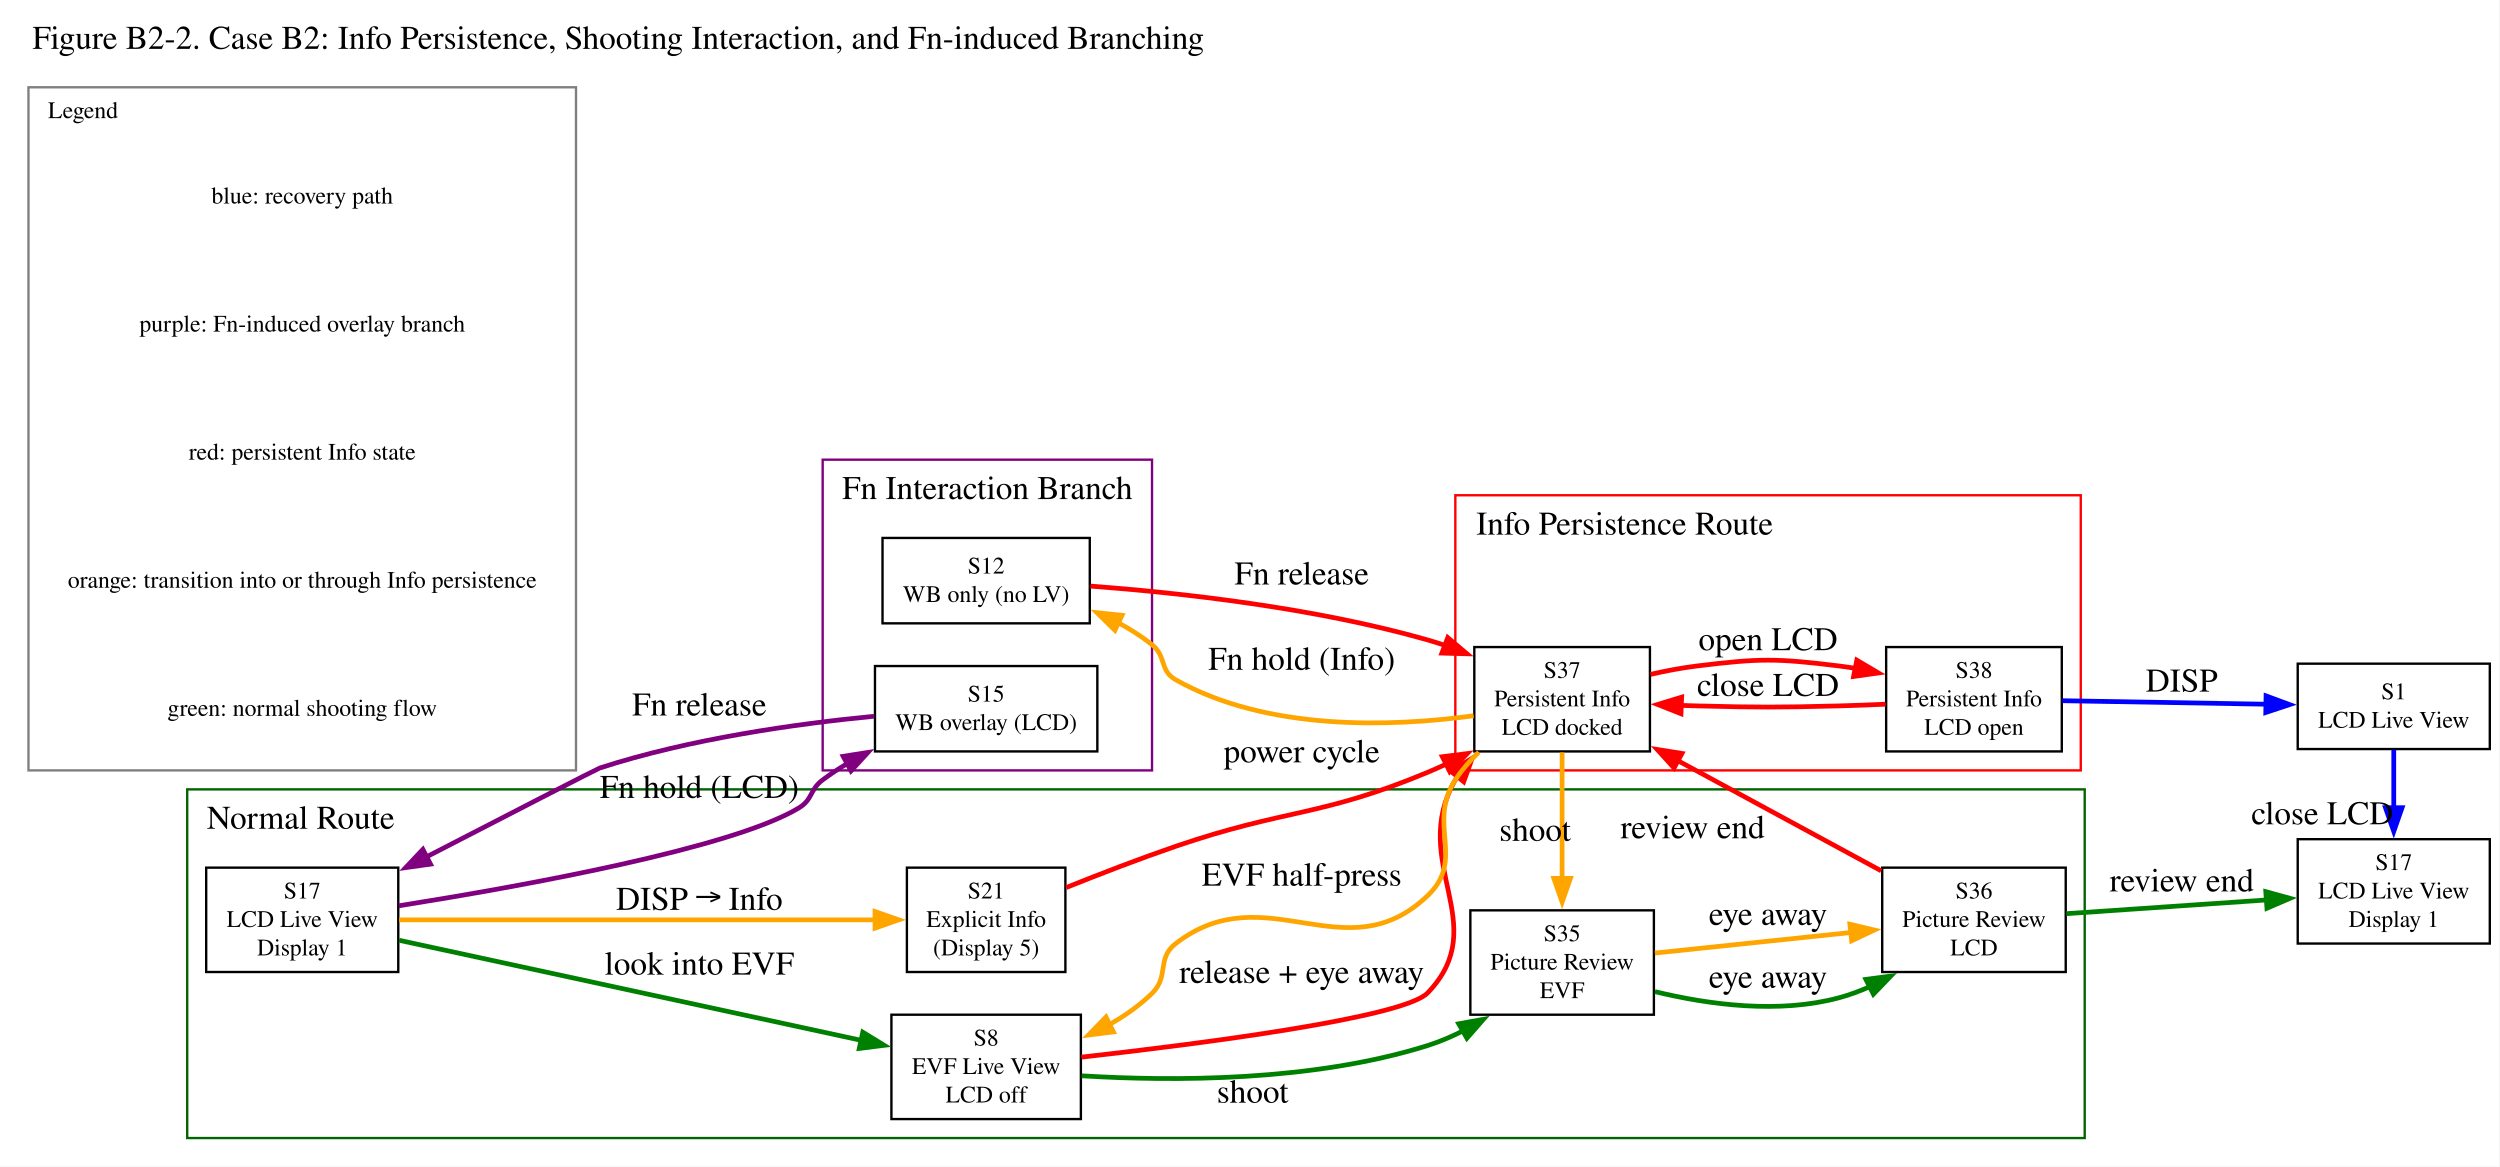
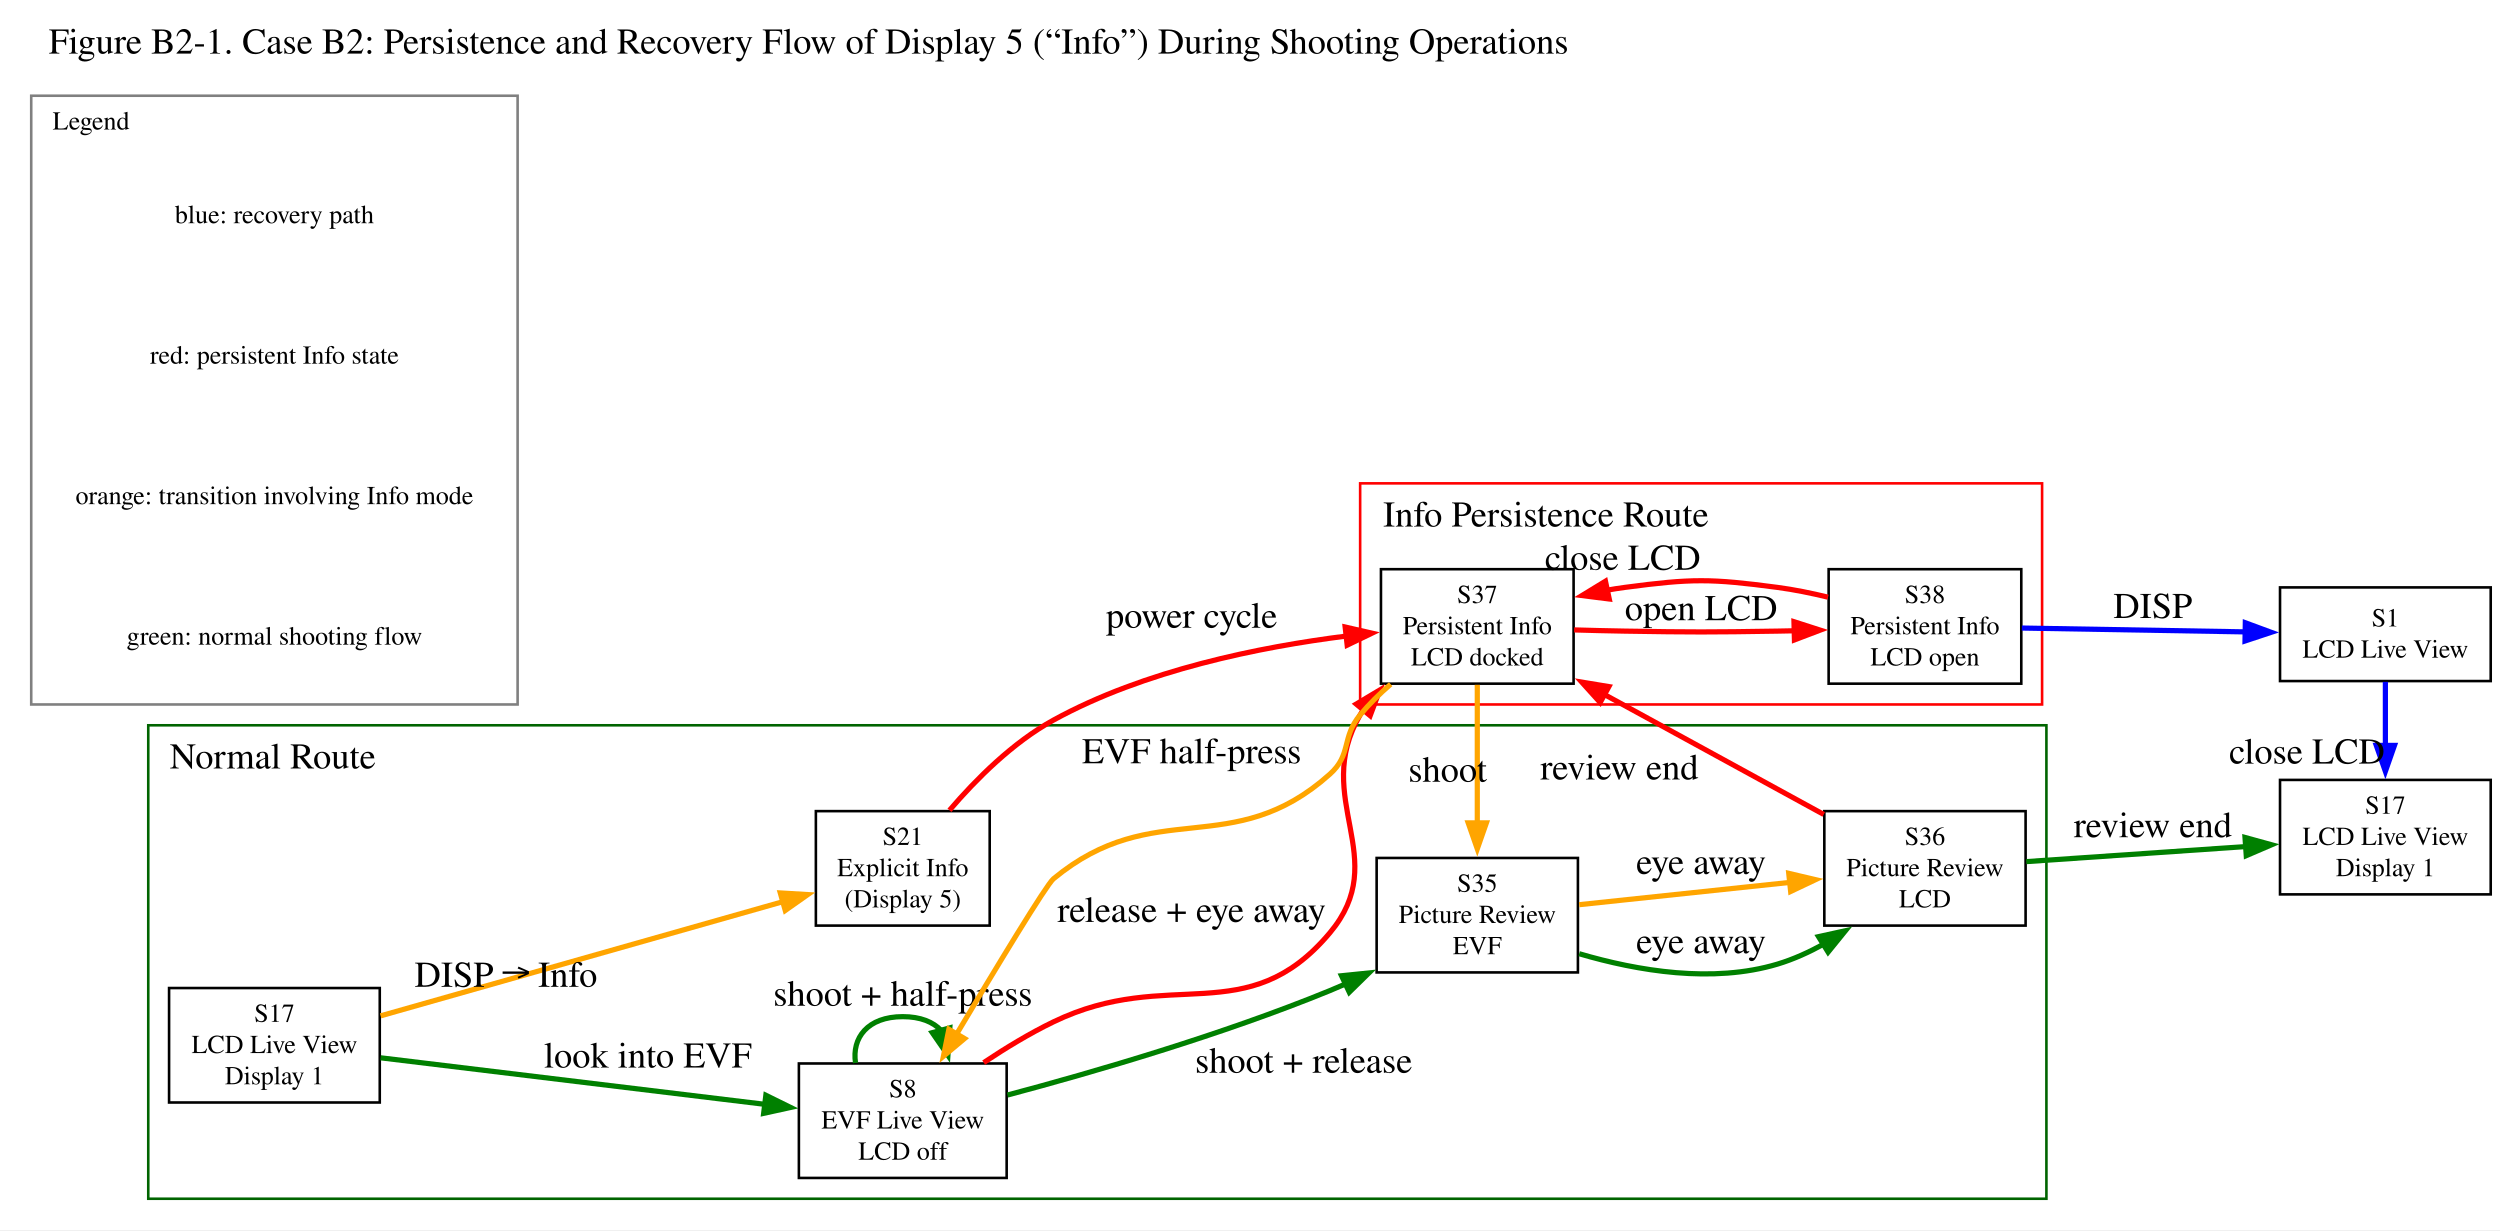
- <svg xmlns="http://www.w3.org/2000/svg" width="1054pt" height="492pt" viewBox="0.00 0.00 1054.00 492.00">
-   <g id="graph0" class="graph" transform="scale(1 1) rotate(0) translate(4 487.8)">
-     <polygon fill="white" stroke="none" points="-4,4 -4,-487.8 1049.7,-487.8 1049.7,4 -4,4" />
-     <text xml:space="preserve" text-anchor="middle" x="256.65" y="-467.2" font-family="Times,serif" font-size="14.00">Figure B2-2. Case B2: Info Persistence, Shooting Interaction, and Fn-induced Branching</text>
+ <svg xmlns="http://www.w3.org/2000/svg" width="961pt" height="473pt" viewBox="0.00 0.00 961.00 473.00">
+   <g id="graph0" class="graph" transform="scale(1 1) rotate(0) translate(4 468.8)">
+     <polygon fill="white" stroke="none" points="-4,4 -4,-468.8 957.43,-468.8 957.43,4 -4,4" />
+     <text xml:space="preserve" text-anchor="middle" x="306.82" y="-448.2" font-family="Times,serif" font-size="14.00">Figure B2-1. Case B2: Persistence and Recovery Flow of Display 5 (“Info”) During Shooting Operations</text>
    <g id="clust2" class="cluster">
-       <polygon fill="none" stroke="darkgreen" points="74.93,-8 74.93,-155 874.91,-155 874.91,-8 74.93,-8" />
-       <text xml:space="preserve" text-anchor="middle" x="122.78" y="-138.4" font-family="Times,serif" font-size="14.00">Normal Route</text>
+       <polygon fill="none" stroke="darkgreen" points="52.99,-8 52.99,-190 782.64,-190 782.64,-8 52.99,-8" />
+       <text xml:space="preserve" text-anchor="middle" x="100.85" y="-173.4" font-family="Times,serif" font-size="14.00">Normal Route</text>
    </g>
    <g id="clust3" class="cluster">
-       <polygon fill="none" stroke="red" points="609.57,-163 609.57,-279 873.25,-279 873.25,-163 609.57,-163" />
-       <text xml:space="preserve" text-anchor="middle" x="680.94" y="-262.4" font-family="Times,serif" font-size="14.00">Info Persistence Route</text>
+       <polygon fill="none" stroke="red" points="518.84,-198 518.84,-283 780.98,-283 780.98,-198 518.84,-198" />
+       <text xml:space="preserve" text-anchor="middle" x="590.22" y="-266.4" font-family="Times,serif" font-size="14.00">Info Persistence Route</text>
    </g>
-     <g id="clust4" class="cluster">
-       <polygon fill="none" stroke="purple" points="342.84,-163 342.84,-294 481.69,-294 481.69,-163 342.84,-163" />
-       <text xml:space="preserve" text-anchor="middle" x="412.26" y="-277.4" font-family="Times,serif" font-size="14.00">Fn Interaction Branch</text>
-     </g>
-     <g id="clust6" class="cluster">
-       <polygon fill="none" stroke="gray" points="8,-163 8,-451 238.84,-451 238.84,-163 8,-163" />
-       <text xml:space="preserve" text-anchor="middle" x="30.99" y="-438" font-family="Times,serif" font-size="10.00">Legend</text>
+     <g id="clust5" class="cluster">
+       <polygon fill="none" stroke="gray" points="8,-198 8,-432 194.97,-432 194.97,-198 8,-198" />
+       <text xml:space="preserve" text-anchor="middle" x="30.99" y="-419" font-family="Times,serif" font-size="10.00">Legend</text>
    </g>
    <g id="node1" class="node">
-       <polygon fill="none" stroke="black" points="458.64,-207 364.89,-207 364.89,-171 458.64,-171 458.64,-207" />
-       <text xml:space="preserve" text-anchor="middle" x="411.76" y="-192" font-family="Times,serif" font-size="10.00">S15</text>
-       <text xml:space="preserve" text-anchor="middle" x="411.76" y="-180" font-family="Times,serif" font-size="10.00">WB overlay (LCD)</text>
+       <polygon fill="none" stroke="black" points="141.98,-89 60.99,-89 60.99,-45 141.98,-45 141.98,-89" />
+       <text xml:space="preserve" text-anchor="middle" x="101.49" y="-76" font-family="Times,serif" font-size="10.00">S17</text>
+       <text xml:space="preserve" text-anchor="middle" x="101.49" y="-64" font-family="Times,serif" font-size="10.00">LCD Live View</text>
+       <text xml:space="preserve" text-anchor="middle" x="101.49" y="-52" font-family="Times,serif" font-size="10.00">Display 1</text>
    </g>
    <g id="node3" class="node">
-       <polygon fill="none" stroke="black" points="163.91,-122 82.93,-122 82.93,-78 163.91,-78 163.91,-122" />
-       <text xml:space="preserve" text-anchor="middle" x="123.42" y="-109" font-family="Times,serif" font-size="10.00">S17</text>
-       <text xml:space="preserve" text-anchor="middle" x="123.42" y="-97" font-family="Times,serif" font-size="10.00">LCD Live View</text>
-       <text xml:space="preserve" text-anchor="middle" x="123.42" y="-85" font-family="Times,serif" font-size="10.00">Display 1</text>
+       <polygon fill="none" stroke="black" points="382.96,-60 303.09,-60 303.09,-16 382.96,-16 382.96,-60" />
+       <text xml:space="preserve" text-anchor="middle" x="343.03" y="-47" font-family="Times,serif" font-size="10.00">S8</text>
+       <text xml:space="preserve" text-anchor="middle" x="343.03" y="-35" font-family="Times,serif" font-size="10.00">EVF Live View</text>
+       <text xml:space="preserve" text-anchor="middle" x="343.03" y="-23" font-family="Times,serif" font-size="10.00">LCD off</text>
+     </g>
+     <g id="edge1" class="edge">
+       <path fill="none" stroke="green" stroke-width="2" d="M142.31,-62.18C182.79,-57.28 245.68,-49.66 290.06,-44.29" />
+       <polygon fill="green" stroke="green" stroke-width="2" points="290.39,-47.78 299.9,-43.1 289.55,-40.83 290.39,-47.78" />
+       <text xml:space="preserve" text-anchor="middle" x="245.03" y="-58.44" font-family="Times,serif" font-size="14.00">look into EVF</text>
+     </g>
+     <g id="node4" class="node">
+       <polygon fill="none" stroke="black" points="376.44,-157 309.62,-157 309.62,-113 376.44,-113 376.44,-157" />
+       <text xml:space="preserve" text-anchor="middle" x="343.03" y="-144" font-family="Times,serif" font-size="10.00">S21</text>
+       <text xml:space="preserve" text-anchor="middle" x="343.03" y="-132" font-family="Times,serif" font-size="10.00">Explicit Info</text>
+       <text xml:space="preserve" text-anchor="middle" x="343.03" y="-120" font-family="Times,serif" font-size="10.00">(Display 5)</text>
+     </g>
+     <g id="edge5" class="edge">
+       <path fill="none" stroke="orange" stroke-width="2" d="M142.31,-78.31C184.93,-90.4 252.41,-109.56 296.95,-122.2" />
+       <polygon fill="orange" stroke="orange" stroke-width="2" points="295.94,-125.55 306.51,-124.92 297.85,-118.82 295.94,-125.55" />
+       <text xml:space="preserve" text-anchor="middle" x="190.49" y="-89.48" font-family="Times,serif" font-size="14.00">DISP → Info</text>
+     </g>
+     <g id="node2" class="node">
+       <polygon fill="none" stroke="black" points="953.43,-169 872.44,-169 872.44,-125 953.43,-125 953.43,-169" />
+       <text xml:space="preserve" text-anchor="middle" x="912.94" y="-156" font-family="Times,serif" font-size="10.00">S17</text>
+       <text xml:space="preserve" text-anchor="middle" x="912.94" y="-144" font-family="Times,serif" font-size="10.00">LCD Live View</text>
+       <text xml:space="preserve" text-anchor="middle" x="912.94" y="-132" font-family="Times,serif" font-size="10.00">Display 1</text>
+     </g>
+     <g id="edge9" class="edge">
+       <path fill="none" stroke="green" stroke-width="2" d="M324.87,-60.21C323.39,-69.8 329.44,-78 343.03,-78 349.82,-78 354.73,-75.95 357.76,-72.7" />
+       <polygon fill="green" stroke="green" stroke-width="2" points="361.11,-73.7 360.38,-63.13 354.36,-71.85 361.11,-73.7" />
+       <text xml:space="preserve" text-anchor="middle" x="343.03" y="-82.2" font-family="Times,serif" font-size="14.00">shoot + half-press</text>
+     </g>
+     <g id="node5" class="node">
+       <polygon fill="none" stroke="black" points="602.55,-139 525.18,-139 525.18,-95 602.55,-95 602.55,-139" />
+       <text xml:space="preserve" text-anchor="middle" x="563.87" y="-126" font-family="Times,serif" font-size="10.00">S35</text>
+       <text xml:space="preserve" text-anchor="middle" x="563.87" y="-114" font-family="Times,serif" font-size="10.00">Picture Review</text>
+       <text xml:space="preserve" text-anchor="middle" x="563.87" y="-102" font-family="Times,serif" font-size="10.00">EVF</text>
+     </g>
+     <g id="edge2" class="edge">
+       <path fill="none" stroke="green" stroke-width="2" d="M383.29,-47.87C416.79,-56.79 465.92,-71.1 507.18,-88 509.19,-88.82 511.23,-89.7 513.27,-90.6" />
+       <polygon fill="green" stroke="green" stroke-width="2" points="511.68,-93.72 522.22,-94.8 514.66,-87.39 511.68,-93.72" />
+       <text xml:space="preserve" text-anchor="middle" x="497.13" y="-56.44" font-family="Times,serif" font-size="14.00">shoot + release</text>
+     </g>
+     <g id="node7" class="node">
+       <polygon fill="none" stroke="black" points="600.89,-250 526.84,-250 526.84,-206 600.89,-206 600.89,-250" />
+       <text xml:space="preserve" text-anchor="middle" x="563.87" y="-237" font-family="Times,serif" font-size="10.00">S37</text>
+       <text xml:space="preserve" text-anchor="middle" x="563.87" y="-225" font-family="Times,serif" font-size="10.00">Persistent Info</text>
+       <text xml:space="preserve" text-anchor="middle" x="563.87" y="-213" font-family="Times,serif" font-size="10.00">LCD docked</text>
+     </g>
+     <g id="edge8" class="edge">
+       <path fill="none" stroke="red" stroke-width="2" d="M374.13,-60.33C382.54,-65.94 391.87,-71.61 400.96,-76 445.62,-97.57 475.28,-72.23 507.18,-110.2 531.37,-138.99 499.97,-161.47 518.84,-194 519.24,-194.68 519.65,-195.35 520.08,-196.01" />
+       <polygon fill="red" stroke="red" stroke-width="2" points="517.32,-198.16 526.42,-203.59 522.69,-193.67 517.32,-198.16" />
+       <text xml:space="preserve" text-anchor="middle" x="454.07" y="-114.4" font-family="Times,serif" font-size="14.00">release + eye away</text>
+     </g>
+     <g id="edge6" class="edge">
+       <path fill="none" stroke="red" stroke-width="2" d="M360.97,-157.32C371.26,-169.35 385.4,-183.45 400.96,-192 435.83,-211.16 480.22,-220.12 513.7,-224.32" />
+       <polygon fill="red" stroke="red" stroke-width="2" points="513.07,-227.77 523.4,-225.41 513.85,-220.81 513.07,-227.77" />
+       <text xml:space="preserve" text-anchor="middle" x="454.07" y="-227.51" font-family="Times,serif" font-size="14.00">power cycle</text>
+     </g>
+     <g id="node6" class="node">
+       <polygon fill="none" stroke="black" points="774.64,-157 697.27,-157 697.27,-113 774.64,-113 774.64,-157" />
+       <text xml:space="preserve" text-anchor="middle" x="735.95" y="-144" font-family="Times,serif" font-size="10.00">S36</text>
+       <text xml:space="preserve" text-anchor="middle" x="735.95" y="-132" font-family="Times,serif" font-size="10.00">Picture Review</text>
+       <text xml:space="preserve" text-anchor="middle" x="735.95" y="-120" font-family="Times,serif" font-size="10.00">LCD</text>
+     </g>
+     <g id="edge3" class="edge">
+       <path fill="none" stroke="green" stroke-width="2" d="M603.04,-102.19C625.55,-95.56 654.4,-90.73 679.27,-98.2 685.42,-100.05 691.52,-102.82 697.3,-106.04" />
+       <polygon fill="green" stroke="green" stroke-width="2" points="695.04,-108.75 705.39,-111.03 698.72,-102.8 695.04,-108.75" />
+       <text xml:space="preserve" text-anchor="middle" x="649.91" y="-102.4" font-family="Times,serif" font-size="14.00">eye away</text>
+     </g>
+     <g id="edge11" class="edge">
+       <path fill="none" stroke="orange" stroke-width="2" d="M603.04,-121.04C627,-123.58 658.19,-126.88 684.22,-129.63" />
+       <polygon fill="orange" stroke="orange" stroke-width="2" points="683.59,-133.08 693.9,-130.66 684.32,-126.12 683.59,-133.08" />
+       <text xml:space="preserve" text-anchor="middle" x="649.91" y="-132.86" font-family="Times,serif" font-size="14.00">eye away</text>
+     </g>
+     <g id="edge4" class="edge">
+       <path fill="none" stroke="green" stroke-width="2" d="M774.92,-137.6C799.63,-139.3 832.19,-141.53 859.37,-143.39" />
+       <polygon fill="green" stroke="green" stroke-width="2" points="858.98,-146.88 869.2,-144.07 859.46,-139.89 858.98,-146.88" />
+       <text xml:space="preserve" text-anchor="middle" x="823.54" y="-146.98" font-family="Times,serif" font-size="14.00">review end</text>
+     </g>
+     <g id="edge12" class="edge">
+       <path fill="none" stroke="red" stroke-width="2" d="M697.05,-155.72C672.18,-169.33 639.43,-187.23 612.75,-201.82" />
+       <polygon fill="red" stroke="red" stroke-width="2" points="611.11,-198.73 604.01,-206.6 614.46,-204.87 611.11,-198.73" />
+       <text xml:space="preserve" text-anchor="middle" x="618.49" y="-169.18" font-family="Times,serif" font-size="14.00">review end</text>
+     </g>
+     <g id="edge7" class="edge">
+       <path fill="none" stroke="orange" stroke-width="2" d="M530.57,-205.79C526.35,-202.13 522.3,-198.16 518.84,-194 511.57,-185.24 515.66,-178.79 507.18,-171.2 469.57,-137.54 439.84,-163.19 400.96,-131 398.22,-128.73 378.97,-96.9 363.61,-71.11" />
+       <polygon fill="orange" stroke="orange" stroke-width="2" points="366.77,-69.58 358.65,-62.77 360.75,-73.15 366.77,-69.58" />
+       <text xml:space="preserve" text-anchor="middle" x="454.07" y="-175.4" font-family="Times,serif" font-size="14.00">EVF half-press</text>
+     </g>
+     <g id="edge10" class="edge">
+       <path fill="none" stroke="orange" stroke-width="2" d="M563.87,-205.57C563.87,-190.31 563.87,-169.79 563.87,-152.35" />
+       <polygon fill="orange" stroke="orange" stroke-width="2" points="567.37,-152.49 563.87,-142.49 560.37,-152.49 567.37,-152.49" />
+       <text xml:space="preserve" text-anchor="middle" x="552.47" y="-168.3" font-family="Times,serif" font-size="14.00">shoot</text>
+     </g>
+     <g id="node8" class="node">
+       <polygon fill="none" stroke="black" points="772.98,-250 698.93,-250 698.93,-206 772.98,-206 772.98,-250" />
+       <text xml:space="preserve" text-anchor="middle" x="735.95" y="-237" font-family="Times,serif" font-size="10.00">S38</text>
+       <text xml:space="preserve" text-anchor="middle" x="735.95" y="-225" font-family="Times,serif" font-size="10.00">Persistent Info</text>
+       <text xml:space="preserve" text-anchor="middle" x="735.95" y="-213" font-family="Times,serif" font-size="10.00">LCD open</text>
+     </g>
+     <g id="edge13" class="edge">
+       <path fill="none" stroke="red" stroke-width="2" d="M601.11,-226.66C607.58,-226.47 614.27,-226.3 620.55,-226.2 646.65,-225.78 653.18,-225.78 679.27,-226.2 681.43,-226.23 683.64,-226.28 685.87,-226.33" />
+       <polygon fill="red" stroke="red" stroke-width="2" points="685.6,-229.82 695.69,-226.58 685.78,-222.82 685.6,-229.82" />
+       <text xml:space="preserve" text-anchor="middle" x="649.91" y="-230.4" font-family="Times,serif" font-size="14.00">open LCD</text>
    </g>
    <g id="edge14" class="edge">
-       <path fill="none" stroke="purple" stroke-width="2" d="M364.48,-185.83C331.59,-182.63 286.71,-176.31 248.84,-164 247.81,-163.67 209.43,-143.9 175.57,-126.42" />
-       <polygon fill="purple" stroke="purple" stroke-width="2" points="177.5,-123.48 167.01,-122.01 174.29,-129.7 177.5,-123.48" />
-       <text xml:space="preserve" text-anchor="middle" x="290.84" y="-186.15" font-family="Times,serif" font-size="14.00">Fn release</text>
-     </g>
-     <g id="node2" class="node">
-       <polygon fill="none" stroke="black" points="455.45,-261 368.07,-261 368.07,-225 455.45,-225 455.45,-261" />
-       <text xml:space="preserve" text-anchor="middle" x="411.76" y="-246" font-family="Times,serif" font-size="10.00">S12</text>
-       <text xml:space="preserve" text-anchor="middle" x="411.76" y="-234" font-family="Times,serif" font-size="10.00">WB only (no LV)</text>
+       <path fill="none" stroke="red" stroke-width="2" d="M698.69,-239.24C692.28,-240.8 685.62,-242.16 679.27,-243 653.4,-246.42 646.42,-246.42 620.55,-243 618.27,-242.7 615.95,-242.33 613.61,-241.91" />
+       <polygon fill="red" stroke="red" stroke-width="2" points="614.6,-238.54 604.09,-239.87 613.14,-245.39 614.6,-238.54" />
+       <text xml:space="preserve" text-anchor="middle" x="619.78" y="-249.77" font-family="Times,serif" font-size="14.00">close LCD</text>
    </g>
    <g id="node9" class="node">
-       <polygon fill="none" stroke="black" points="691.61,-215 617.57,-215 617.57,-171 691.61,-171 691.61,-215" />
-       <text xml:space="preserve" text-anchor="middle" x="654.59" y="-202" font-family="Times,serif" font-size="10.00">S37</text>
-       <text xml:space="preserve" text-anchor="middle" x="654.59" y="-190" font-family="Times,serif" font-size="10.00">Persistent Info</text>
-       <text xml:space="preserve" text-anchor="middle" x="654.59" y="-178" font-family="Times,serif" font-size="10.00">LCD docked</text>
+       <polygon fill="none" stroke="black" points="953.43,-243 872.44,-243 872.44,-207 953.43,-207 953.43,-243" />
+       <text xml:space="preserve" text-anchor="middle" x="912.94" y="-228" font-family="Times,serif" font-size="10.00">S1</text>
+       <text xml:space="preserve" text-anchor="middle" x="912.94" y="-216" font-family="Times,serif" font-size="10.00">LCD Live View</text>
+     </g>
+     <g id="edge15" class="edge">
+       <path fill="none" stroke="blue" stroke-width="2" d="M773.21,-227.38C798.1,-226.95 831.53,-226.38 859.33,-225.9" />
+       <polygon fill="blue" stroke="blue" stroke-width="2" points="859.1,-229.41 869.04,-225.74 858.98,-222.41 859.1,-229.41" />
+       <text xml:space="preserve" text-anchor="middle" x="823.54" y="-231.23" font-family="Times,serif" font-size="14.00">DISP</text>
    </g>
    <g id="edge16" class="edge">
-       <path fill="none" stroke="red" stroke-width="2" d="M455.76,-240.7C493.75,-237.85 550.34,-231.58 597.9,-218 600.31,-217.31 602.75,-216.54 605.19,-215.7" />
-       <polygon fill="red" stroke="red" stroke-width="2" points="606.38,-218.99 614.48,-212.16 603.89,-212.45 606.38,-218.99" />
-       <text xml:space="preserve" text-anchor="middle" x="544.79" y="-241.39" font-family="Times,serif" font-size="14.00">Fn release</text>
-     </g>
-     <g id="edge13" class="edge">
-       <path fill="none" stroke="purple" stroke-width="2" d="M164.14,-105.92C216.38,-114.22 304.84,-130.22 332.84,-147.2 338.72,-150.77 337.33,-154.88 342.84,-159 346.14,-161.47 349.68,-163.79 353.35,-165.96" />
-       <polygon fill="purple" stroke="purple" stroke-width="2" points="351.47,-168.93 361.94,-170.59 354.79,-162.77 351.47,-168.93" />
-       <text xml:space="preserve" text-anchor="middle" x="290.84" y="-151.4" font-family="Times,serif" font-size="14.00">Fn hold (LCD)</text>
-     </g>
-     <g id="node5" class="node">
-       <polygon fill="none" stroke="black" points="451.7,-60 371.82,-60 371.82,-16 451.7,-16 451.7,-60" />
-       <text xml:space="preserve" text-anchor="middle" x="411.76" y="-47" font-family="Times,serif" font-size="10.00">S8</text>
-       <text xml:space="preserve" text-anchor="middle" x="411.76" y="-35" font-family="Times,serif" font-size="10.00">EVF Live View</text>
-       <text xml:space="preserve" text-anchor="middle" x="411.76" y="-23" font-family="Times,serif" font-size="10.00">LCD off</text>
-     </g>
-     <g id="edge1" class="edge">
-       <path fill="none" stroke="green" stroke-width="2" d="M164.23,-91.38C215.13,-80.36 303.34,-61.26 359.29,-49.15" />
-       <polygon fill="green" stroke="green" stroke-width="2" points="359.75,-52.63 368.79,-47.09 358.27,-45.78 359.75,-52.63" />
-       <text xml:space="preserve" text-anchor="middle" x="290.84" y="-76.91" font-family="Times,serif" font-size="14.00">look into EVF</text>
-     </g>
-     <g id="node6" class="node">
-       <polygon fill="none" stroke="black" points="445.17,-122 378.35,-122 378.35,-78 445.17,-78 445.17,-122" />
-       <text xml:space="preserve" text-anchor="middle" x="411.76" y="-109" font-family="Times,serif" font-size="10.00">S21</text>
-       <text xml:space="preserve" text-anchor="middle" x="411.76" y="-97" font-family="Times,serif" font-size="10.00">Explicit Info</text>
-       <text xml:space="preserve" text-anchor="middle" x="411.76" y="-85" font-family="Times,serif" font-size="10.00">(Display 5)</text>
-     </g>
-     <g id="edge4" class="edge">
-       <path fill="none" stroke="orange" stroke-width="2" d="M164.23,-100C216.9,-100 309.53,-100 365.02,-100" />
-       <polygon fill="orange" stroke="orange" stroke-width="2" points="364.91,-103.5 374.91,-100 364.91,-96.5 364.91,-103.5" />
-       <text xml:space="preserve" text-anchor="middle" x="290.84" y="-104.2" font-family="Times,serif" font-size="14.00">DISP → Info</text>
-     </g>
-     <g id="node4" class="node">
-       <polygon fill="none" stroke="black" points="1045.7,-134 964.72,-134 964.72,-90 1045.7,-90 1045.7,-134" />
-       <text xml:space="preserve" text-anchor="middle" x="1005.21" y="-121" font-family="Times,serif" font-size="10.00">S17</text>
-       <text xml:space="preserve" text-anchor="middle" x="1005.21" y="-109" font-family="Times,serif" font-size="10.00">LCD Live View</text>
-       <text xml:space="preserve" text-anchor="middle" x="1005.21" y="-97" font-family="Times,serif" font-size="10.00">Display 1</text>
-     </g>
-     <g id="node7" class="node">
-       <polygon fill="none" stroke="black" points="693.28,-104 615.9,-104 615.9,-60 693.28,-60 693.28,-104" />
-       <text xml:space="preserve" text-anchor="middle" x="654.59" y="-91" font-family="Times,serif" font-size="10.00">S35</text>
-       <text xml:space="preserve" text-anchor="middle" x="654.59" y="-79" font-family="Times,serif" font-size="10.00">Picture Review</text>
-       <text xml:space="preserve" text-anchor="middle" x="654.59" y="-67" font-family="Times,serif" font-size="10.00">EVF</text>
-     </g>
-     <g id="edge2" class="edge">
-       <path fill="none" stroke="green" stroke-width="2" d="M452.06,-34.24C490.25,-31.89 549.4,-31.74 597.9,-47 602.99,-48.6 608.07,-50.78 612.98,-53.28" />
-       <polygon fill="green" stroke="green" stroke-width="2" points="610.99,-56.17 621.42,-58.06 614.44,-50.08 610.99,-56.17" />
-       <text xml:space="preserve" text-anchor="middle" x="524.12" y="-22.91" font-family="Times,serif" font-size="14.00">shoot</text>
-     </g>
-     <g id="edge7" class="edge">
-       <path fill="none" stroke="red" stroke-width="2" d="M451.92,-42.11C503.22,-47.87 587.9,-58.81 597.9,-69.2 625.82,-98.19 589.53,-124.1 609.57,-159 609.87,-159.52 610.18,-160.04 610.5,-160.55" />
-       <polygon fill="red" stroke="red" stroke-width="2" points="607.68,-162.63 616.71,-168.17 613.1,-158.21 607.68,-162.63" />
-       <text xml:space="preserve" text-anchor="middle" x="544.79" y="-73.4" font-family="Times,serif" font-size="14.00">release + eye away</text>
-     </g>
-     <g id="edge5" class="edge">
-       <path fill="none" stroke="red" stroke-width="2" d="M445.55,-113.63C459.64,-119.29 476.37,-125.75 491.69,-131 538.23,-146.94 552.5,-143.25 597.9,-162.2 600.51,-163.29 603.16,-164.47 605.8,-165.71" />
-       <polygon fill="red" stroke="red" stroke-width="2" points="604.09,-168.77 614.6,-170.1 607.22,-162.5 604.09,-168.77" />
-       <text xml:space="preserve" text-anchor="middle" x="544.79" y="-166.4" font-family="Times,serif" font-size="14.00">power cycle</text>
-     </g>
-     <g id="node8" class="node">
-       <polygon fill="none" stroke="black" points="866.91,-122 789.54,-122 789.54,-78 866.91,-78 866.91,-122" />
-       <text xml:space="preserve" text-anchor="middle" x="828.23" y="-109" font-family="Times,serif" font-size="10.00">S36</text>
-       <text xml:space="preserve" text-anchor="middle" x="828.23" y="-97" font-family="Times,serif" font-size="10.00">Picture Review</text>
-       <text xml:space="preserve" text-anchor="middle" x="828.23" y="-85" font-family="Times,serif" font-size="10.00">LCD</text>
-     </g>
-     <g id="edge9" class="edge">
-       <path fill="none" stroke="orange" stroke-width="2" d="M693.68,-85.99C718.01,-88.55 749.85,-91.89 776.34,-94.66" />
-       <polygon fill="orange" stroke="orange" stroke-width="2" points="775.92,-98.14 786.23,-95.7 776.65,-91.18 775.92,-98.14" />
-       <text xml:space="preserve" text-anchor="middle" x="741.41" y="-97.86" font-family="Times,serif" font-size="14.00">eye away</text>
-     </g>
-     <g id="edge17" class="edge">
-       <path fill="none" stroke="green" stroke-width="2" d="M693.71,-69.73C716.58,-64.19 746.09,-60.26 771.54,-67.2 775.84,-68.37 780.14,-69.97 784.35,-71.83" />
-       <polygon fill="green" stroke="green" stroke-width="2" points="782.65,-74.89 793.15,-76.28 785.81,-68.65 782.65,-74.89" />
-       <text xml:space="preserve" text-anchor="middle" x="741.41" y="-71.4" font-family="Times,serif" font-size="14.00">eye away</text>
-     </g>
-     <g id="edge3" class="edge">
-       <path fill="none" stroke="green" stroke-width="2" d="M867.2,-102.6C891.9,-104.3 924.46,-106.53 951.64,-108.39" />
-       <polygon fill="green" stroke="green" stroke-width="2" points="951.26,-111.88 961.47,-109.07 951.74,-104.89 951.26,-111.88" />
-       <text xml:space="preserve" text-anchor="middle" x="915.81" y="-111.98" font-family="Times,serif" font-size="14.00">review end</text>
-     </g>
-     <g id="edge10" class="edge">
-       <path fill="none" stroke="red" stroke-width="2" d="M789.1,-120.66C763.74,-134.4 730.26,-152.54 703.17,-167.22" />
-       <polygon fill="red" stroke="red" stroke-width="2" points="701.78,-163.99 694.65,-171.83 705.11,-170.15 701.78,-163.99" />
-       <text xml:space="preserve" text-anchor="middle" x="709.58" y="-134.4" font-family="Times,serif" font-size="14.00">review end</text>
-     </g>
-     <g id="edge15" class="edge">
-       <path fill="none" stroke="orange" stroke-width="2" d="M617.27,-186.04C582.68,-181.34 530.29,-179.42 491.69,-201.2 484.77,-205.1 487.88,-211.04 481.69,-216 477.28,-219.53 472.35,-222.64 467.22,-225.38" />
-       <polygon fill="orange" stroke="orange" stroke-width="2" points="466.05,-222.06 458.5,-229.49 469.04,-228.39 466.05,-222.06" />
-       <text xml:space="preserve" text-anchor="middle" x="544.79" y="-205.4" font-family="Times,serif" font-size="14.00">Fn hold (Info)</text>
-     </g>
-     <g id="edge6" class="edge">
-       <path fill="none" stroke="orange" stroke-width="2" d="M619.47,-170.67C615.73,-167.12 612.29,-163.22 609.57,-159 597.46,-140.27 614.04,-125.6 597.9,-110.2 563.14,-77.02 529.73,-119.35 491.69,-90 483.5,-83.69 489.08,-76.23 481.69,-69 476.4,-63.83 470.1,-59.43 463.49,-55.72" />
-       <polygon fill="orange" stroke="orange" stroke-width="2" points="465.41,-52.76 454.9,-51.44 462.3,-59.03 465.41,-52.76" />
-       <text xml:space="preserve" text-anchor="middle" x="544.79" y="-114.4" font-family="Times,serif" font-size="14.00">EVF half-press</text>
-     </g>
-     <g id="edge8" class="edge">
-       <path fill="none" stroke="orange" stroke-width="2" d="M654.59,-170.57C654.59,-155.31 654.59,-134.79 654.59,-117.35" />
-       <polygon fill="orange" stroke="orange" stroke-width="2" points="658.09,-117.49 654.59,-107.49 651.09,-117.49 658.09,-117.49" />
-       <text xml:space="preserve" text-anchor="middle" x="643.19" y="-133.3" font-family="Times,serif" font-size="14.00">shoot</text>
+       <path fill="none" stroke="blue" stroke-width="2" d="M912.94,-206.7C912.94,-198.51 912.94,-190.31 912.94,-182.12" />
+       <polygon fill="blue" stroke="blue" stroke-width="2" points="916.44,-182.27 912.94,-172.27 909.44,-182.27 916.44,-182.27" />
+       <text xml:space="preserve" text-anchor="middle" x="882.8" y="-175.28" font-family="Times,serif" font-size="14.00">close LCD</text>
    </g>
    <g id="node10" class="node">
-       <polygon fill="none" stroke="black" points="865.25,-215 791.2,-215 791.2,-171 865.25,-171 865.25,-215" />
-       <text xml:space="preserve" text-anchor="middle" x="828.23" y="-202" font-family="Times,serif" font-size="10.00">S38</text>
-       <text xml:space="preserve" text-anchor="middle" x="828.23" y="-190" font-family="Times,serif" font-size="10.00">Persistent Info</text>
-       <text xml:space="preserve" text-anchor="middle" x="828.23" y="-178" font-family="Times,serif" font-size="10.00">LCD open</text>
-     </g>
-     <g id="edge12" class="edge">
-       <path fill="none" stroke="red" stroke-width="2" d="M691.89,-203.49C698.3,-204.95 704.94,-206.22 711.28,-207 737.86,-210.29 744.96,-210.29 771.54,-207 773.72,-206.73 775.93,-206.4 778.16,-206.03" />
-       <polygon fill="red" stroke="red" stroke-width="2" points="778.83,-209.47 787.96,-204.08 777.47,-202.6 778.83,-209.47" />
-       <text xml:space="preserve" text-anchor="middle" x="741.41" y="-213.67" font-family="Times,serif" font-size="14.00">open LCD</text>
-     </g>
-     <g id="edge11" class="edge">
-       <path fill="none" stroke="red" stroke-width="2" d="M790.99,-190.91C784.52,-190.62 777.83,-190.36 771.54,-190.2 744.76,-189.53 738.05,-189.53 711.28,-190.2 709.11,-190.25 706.9,-190.32 704.67,-190.4" />
-       <polygon fill="red" stroke="red" stroke-width="2" points="704.7,-186.89 694.85,-190.79 704.98,-193.89 704.7,-186.89" />
-       <text xml:space="preserve" text-anchor="middle" x="741.41" y="-194.4" font-family="Times,serif" font-size="14.00">close LCD</text>
+       <text xml:space="preserve" text-anchor="middle" x="101.49" y="-221" font-family="Times,serif" font-size="10.00">green: normal shooting flow</text>
    </g>
    <g id="node11" class="node">
-       <polygon fill="none" stroke="black" points="1045.7,-208 964.72,-208 964.72,-172 1045.7,-172 1045.7,-208" />
-       <text xml:space="preserve" text-anchor="middle" x="1005.21" y="-193" font-family="Times,serif" font-size="10.00">S1</text>
-       <text xml:space="preserve" text-anchor="middle" x="1005.21" y="-181" font-family="Times,serif" font-size="10.00">LCD Live View</text>
-     </g>
-     <g id="edge18" class="edge">
-       <path fill="none" stroke="blue" stroke-width="2" d="M865.48,-192.38C890.37,-191.95 923.8,-191.38 951.61,-190.9" />
-       <polygon fill="blue" stroke="blue" stroke-width="2" points="951.37,-194.41 961.31,-190.74 951.25,-187.41 951.37,-194.41" />
-       <text xml:space="preserve" text-anchor="middle" x="915.81" y="-196.23" font-family="Times,serif" font-size="14.00">DISP</text>
-     </g>
-     <g id="edge19" class="edge">
-       <path fill="none" stroke="blue" stroke-width="2" d="M1005.21,-171.7C1005.21,-163.51 1005.21,-155.31 1005.21,-147.12" />
-       <polygon fill="blue" stroke="blue" stroke-width="2" points="1008.71,-147.27 1005.21,-137.27 1001.71,-147.27 1008.71,-147.27" />
-       <text xml:space="preserve" text-anchor="middle" x="975.08" y="-140.28" font-family="Times,serif" font-size="14.00">close LCD</text>
+       <text xml:space="preserve" text-anchor="middle" x="101.49" y="-275" font-family="Times,serif" font-size="10.00">orange: transition involving Info mode</text>
    </g>
    <g id="node12" class="node">
-       <text xml:space="preserve" text-anchor="middle" x="123.42" y="-186" font-family="Times,serif" font-size="10.00">green: normal shooting flow</text>
+       <text xml:space="preserve" text-anchor="middle" x="101.49" y="-329" font-family="Times,serif" font-size="10.00">red: persistent Info state</text>
    </g>
    <g id="node13" class="node">
-       <text xml:space="preserve" text-anchor="middle" x="123.42" y="-240" font-family="Times,serif" font-size="10.00">orange: transition into or through Info persistence</text>
-     </g>
-     <g id="node14" class="node">
-       <text xml:space="preserve" text-anchor="middle" x="123.42" y="-294" font-family="Times,serif" font-size="10.00">red: persistent Info state</text>
-     </g>
-     <g id="node15" class="node">
-       <text xml:space="preserve" text-anchor="middle" x="123.42" y="-348" font-family="Times,serif" font-size="10.00">purple: Fn-induced overlay branch</text>
-     </g>
-     <g id="node16" class="node">
-       <text xml:space="preserve" text-anchor="middle" x="123.42" y="-402" font-family="Times,serif" font-size="10.00">blue: recovery path</text>
+       <text xml:space="preserve" text-anchor="middle" x="101.49" y="-383" font-family="Times,serif" font-size="10.00">blue: recovery path</text>
    </g>
  </g>
</svg>
